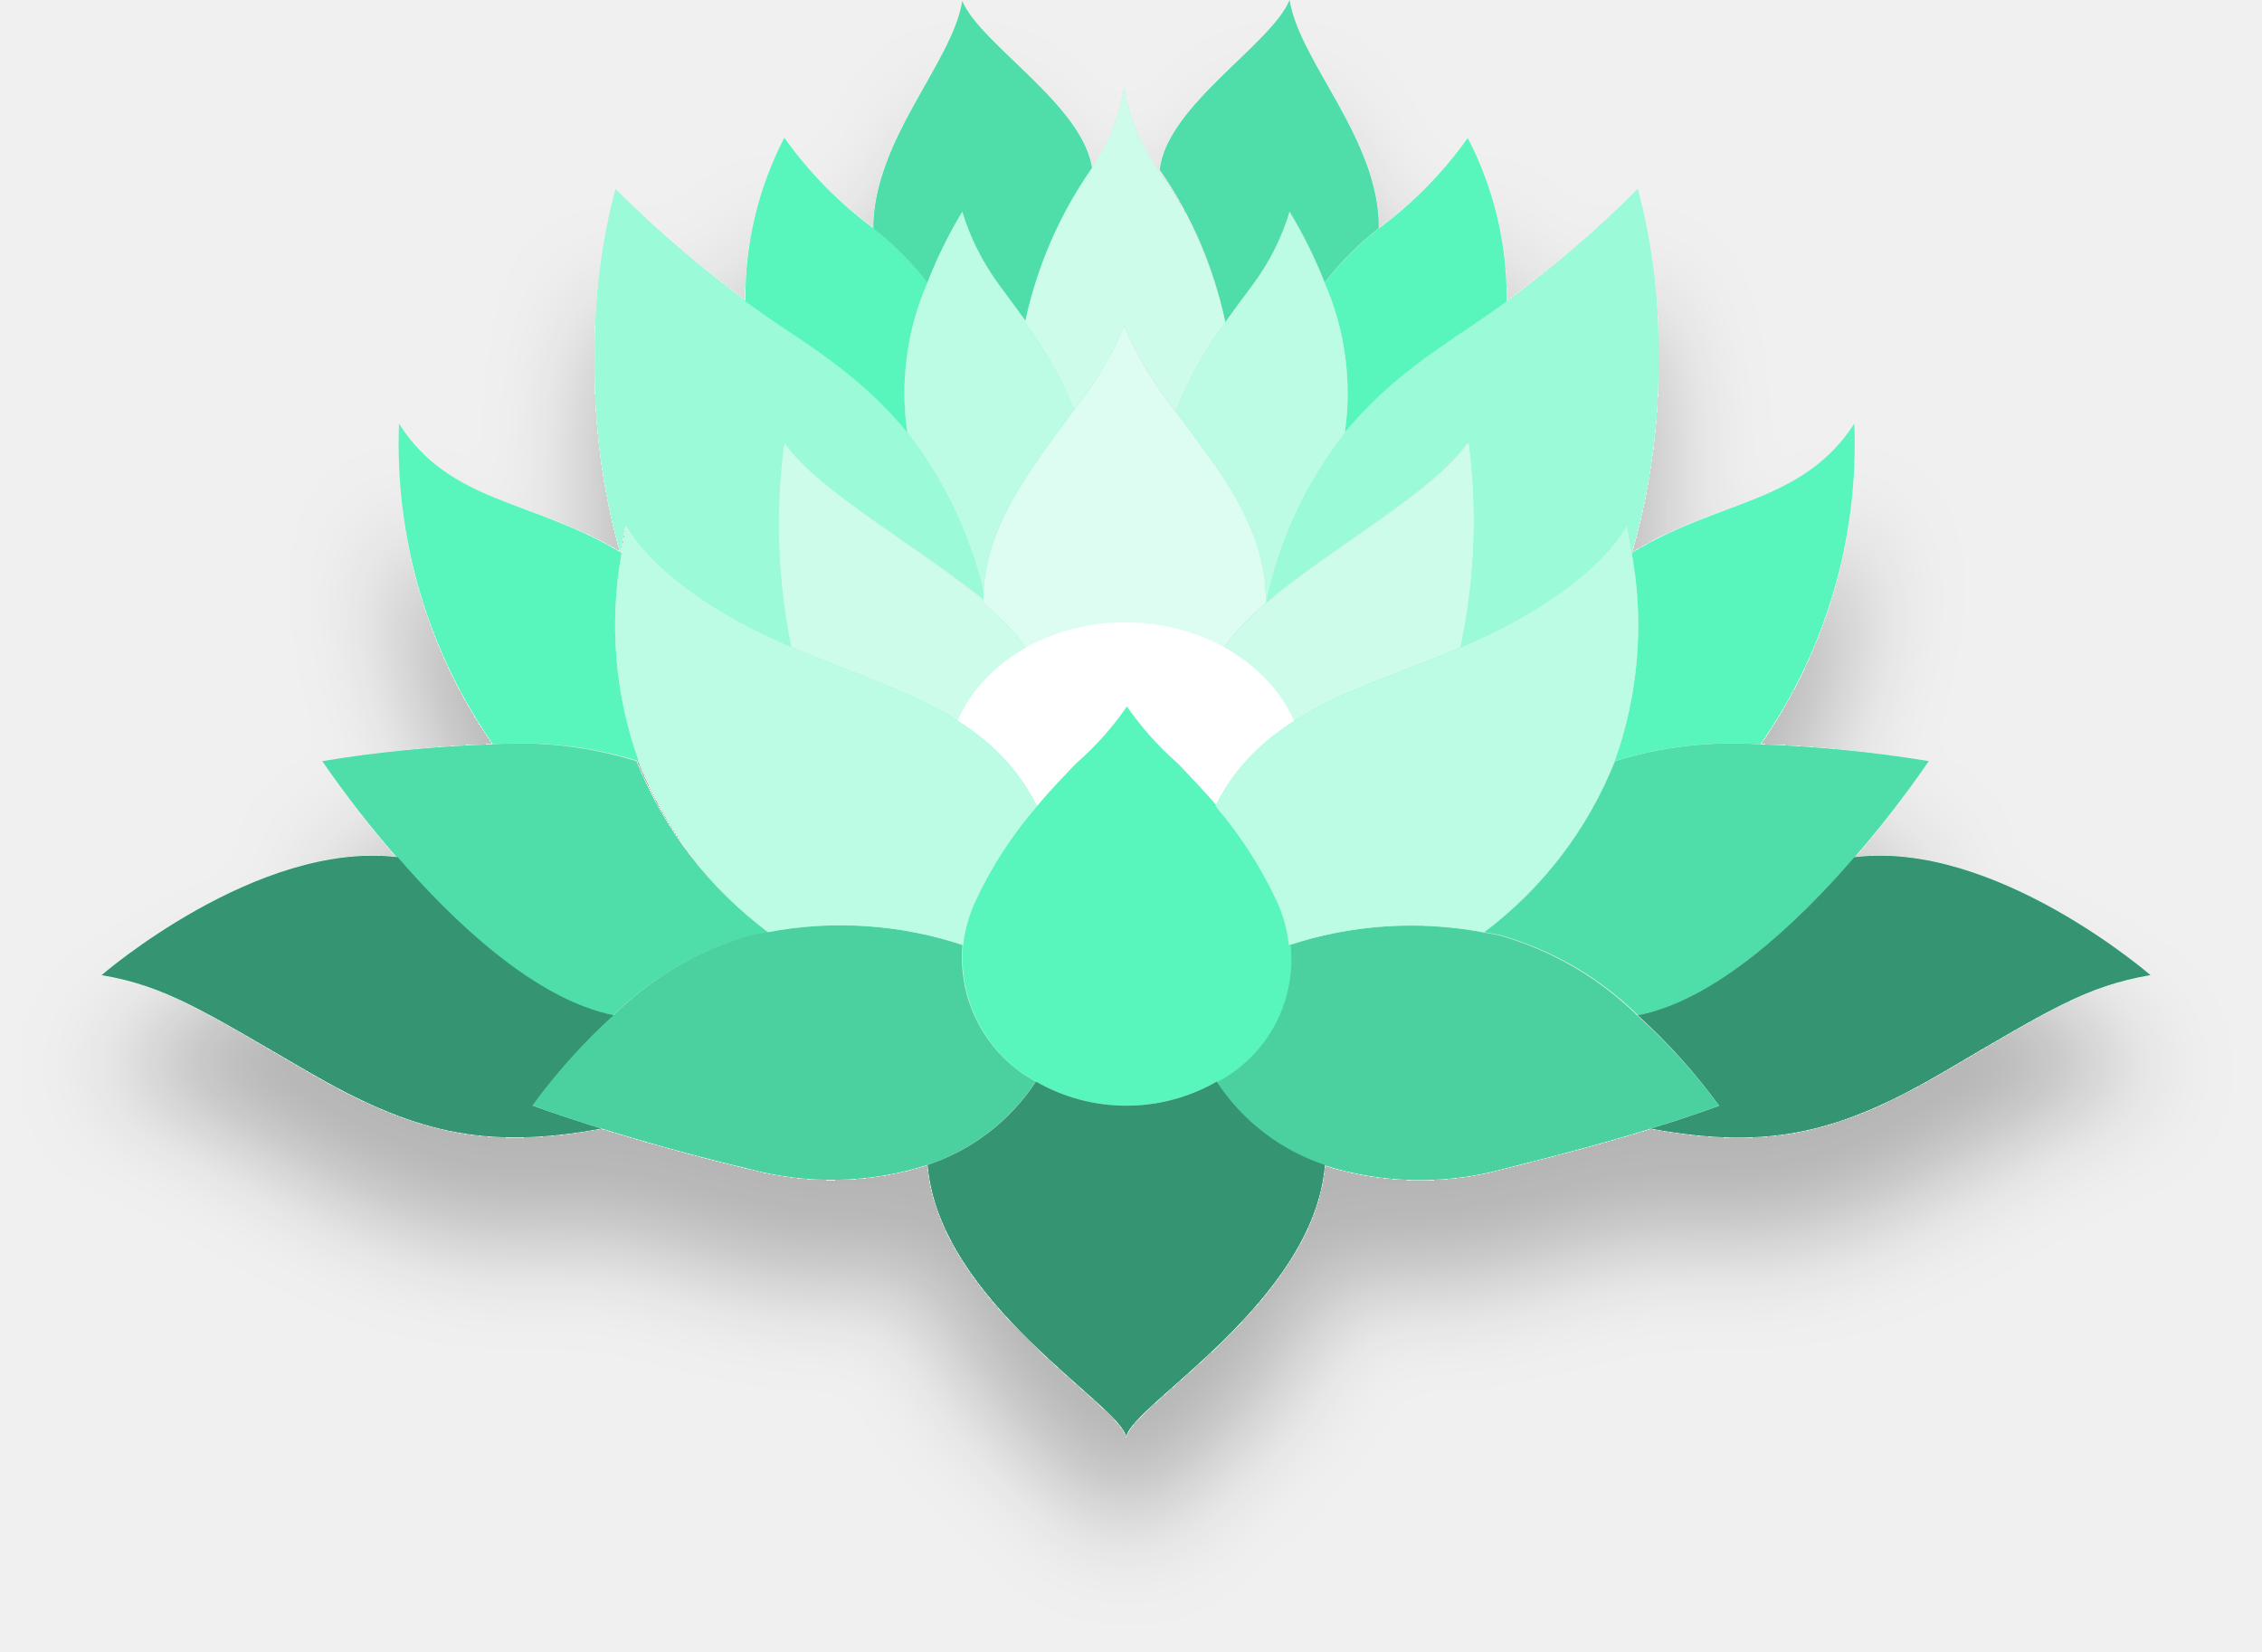
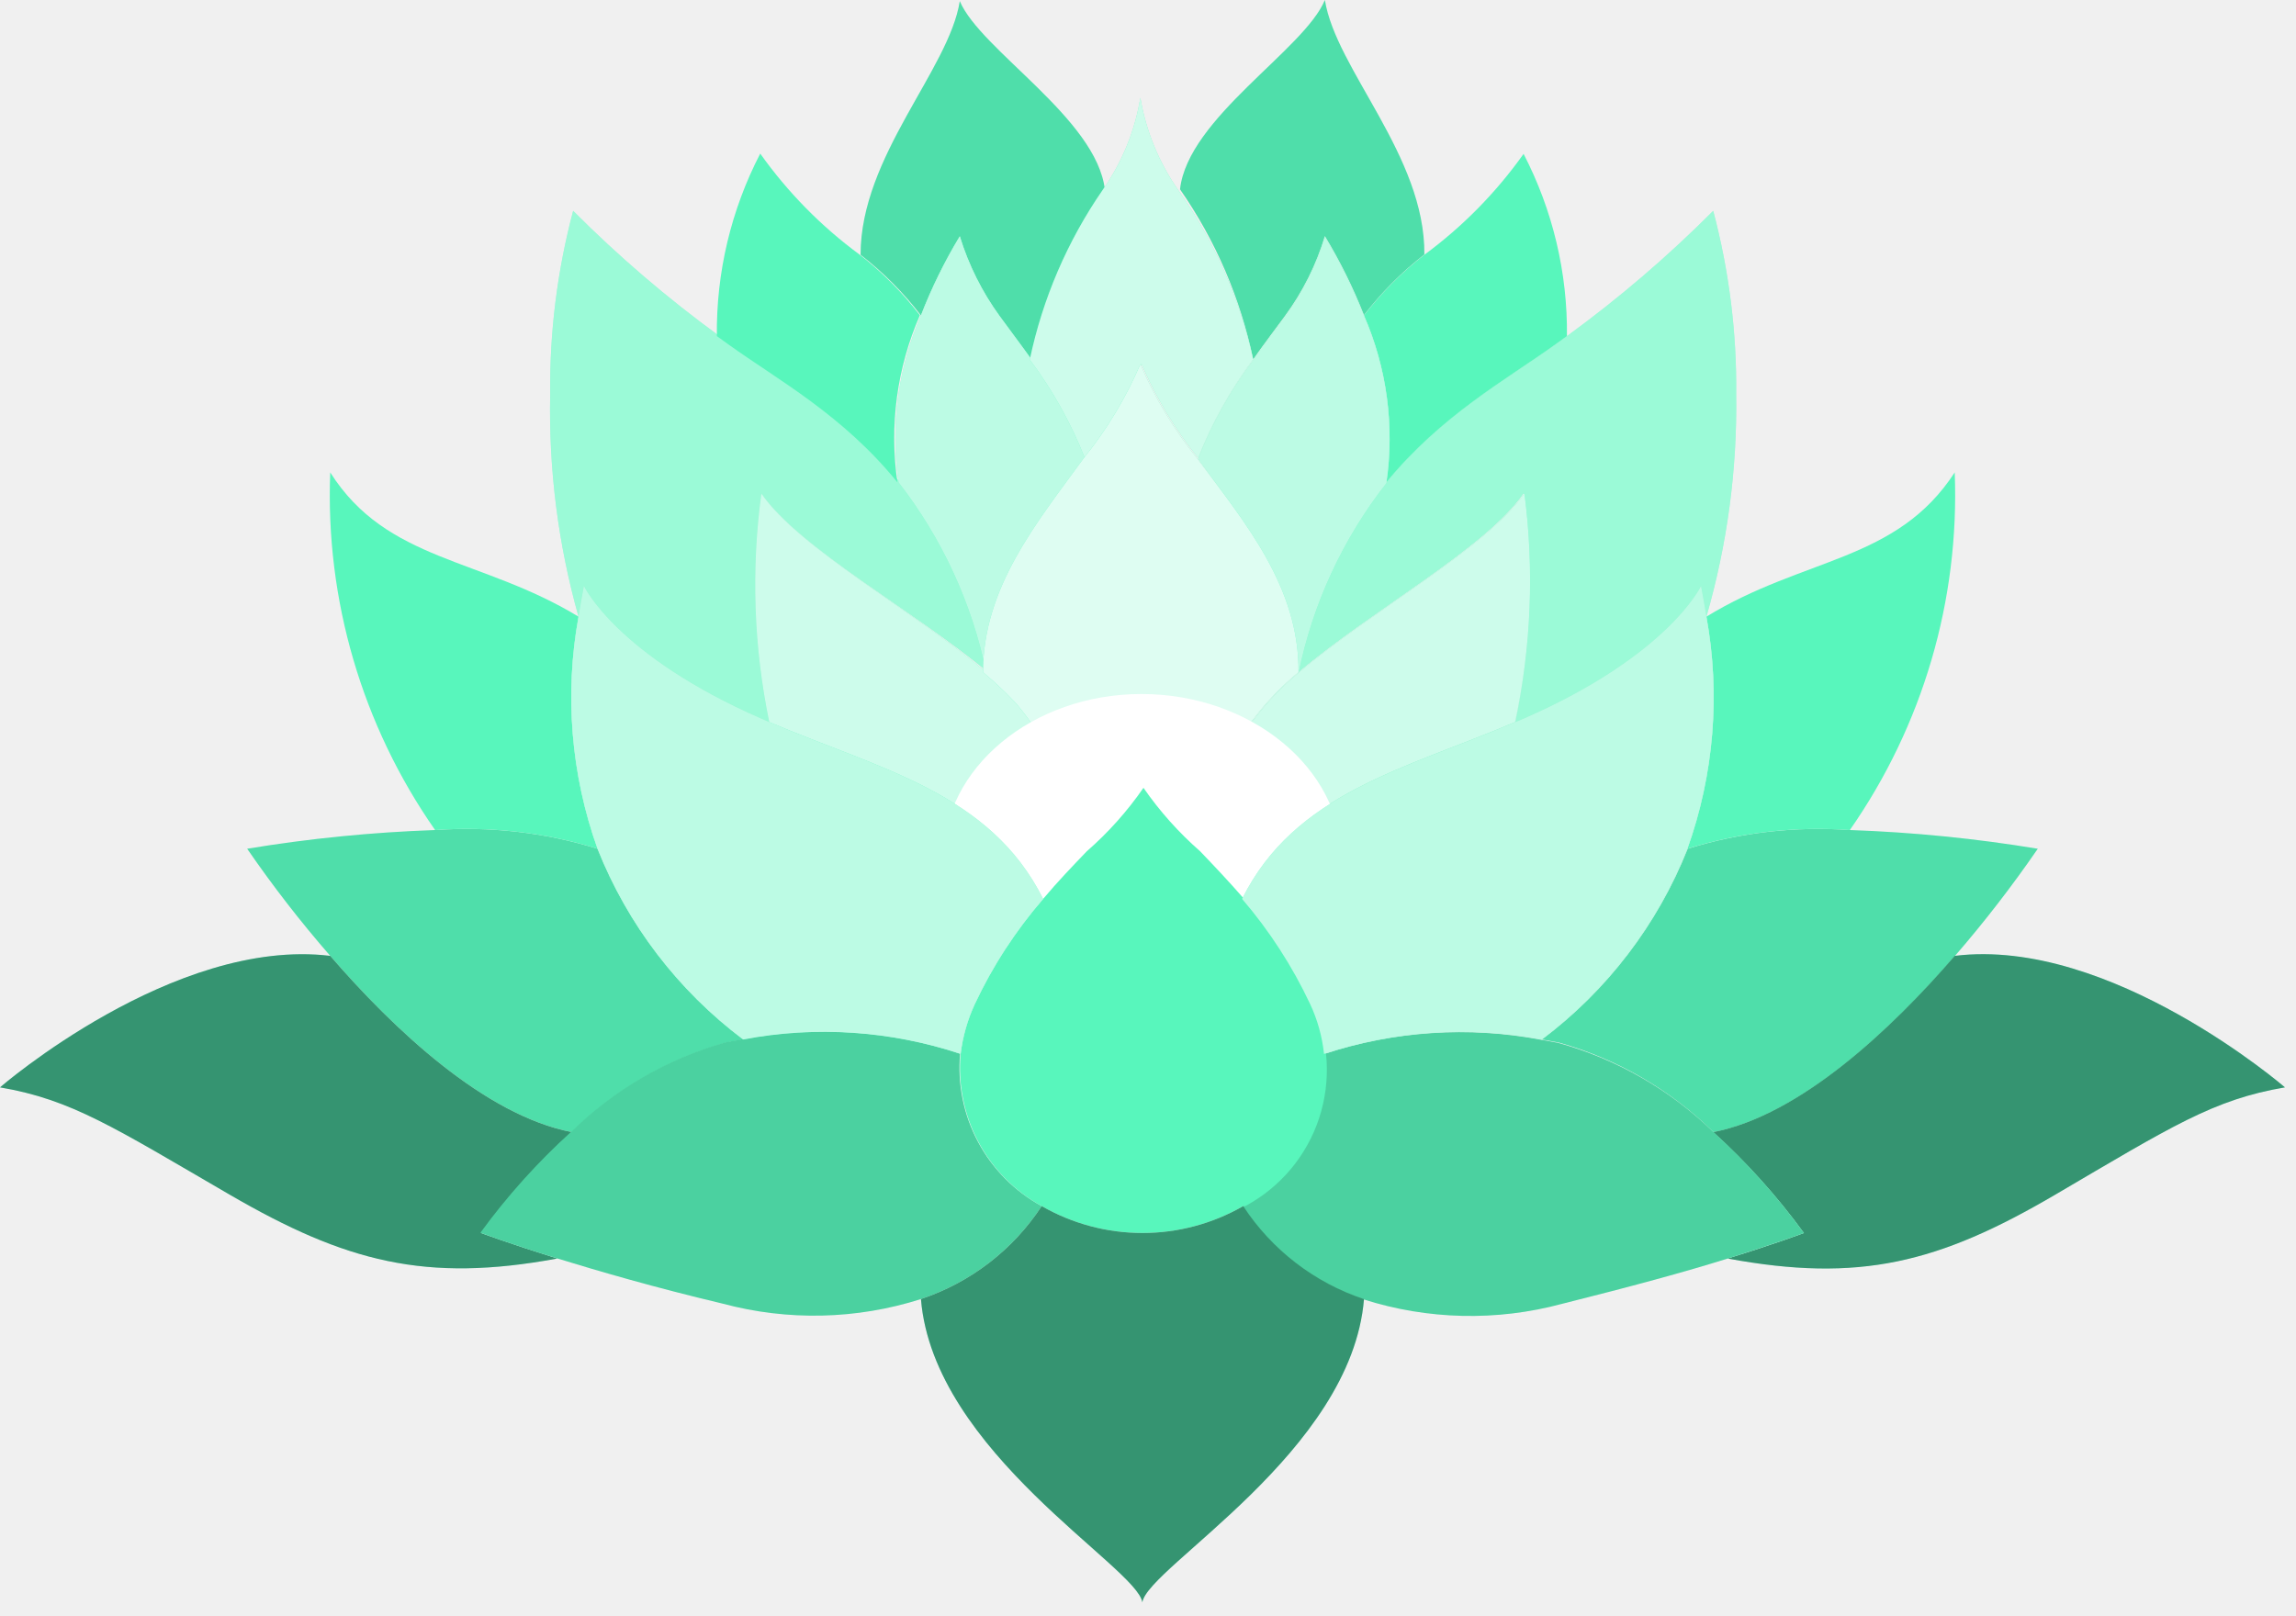
- <svg xmlns="http://www.w3.org/2000/svg" width="89" height="65" viewBox="0 0 89 65" fill="none">
-   <g filter="url(#filter0_d_202_1277)">
-     <path d="M30.22 36.68L29.62 36.79C27.551 37.358 25.661 38.446 24.13 39.95C21.05 39.35 17.84 36.31 15.61 33.73C14.562 32.526 13.584 31.264 12.68 29.95C14.873 29.587 17.088 29.367 19.31 29.29C21.244 29.151 23.188 29.375 25.04 29.95C26.112 32.628 27.905 34.958 30.22 36.68V36.68Z" fill="#58F6BC" />
-     <path opacity="0.1" d="M30.22 36.68L29.62 36.79C27.551 37.358 25.661 38.446 24.13 39.95C21.05 39.35 17.84 36.31 15.61 33.73C14.562 32.526 13.584 31.264 12.68 29.95C14.873 29.587 17.088 29.367 19.31 29.29C21.244 29.151 23.188 29.375 25.04 29.95C26.112 32.628 27.905 34.958 30.22 36.68V36.68Z" fill="black" />
-     <path d="M75.89 29.95C74.987 31.263 74.013 32.525 72.97 33.73V33.73C70.74 36.31 67.53 39.35 64.45 39.95C62.928 38.454 61.054 37.367 59 36.79L58.4 36.68C60.7 34.952 62.478 32.623 63.54 29.95C65.392 29.375 67.335 29.151 69.27 29.29C71.489 29.367 73.7 29.588 75.89 29.95V29.95Z" fill="#58F6BC" />
-     <path opacity="0.1" d="M75.89 29.95C74.987 31.263 74.013 32.525 72.97 33.73V33.73C70.74 36.31 67.53 39.35 64.45 39.95C62.928 38.454 61.054 37.367 59 36.79L58.4 36.68C60.7 34.952 62.478 32.623 63.54 29.95C65.392 29.375 67.335 29.151 69.27 29.29C71.489 29.367 73.7 29.588 75.89 29.95V29.95Z" fill="black" />
-     <path d="M25.13 29.95C23.278 29.375 21.334 29.151 19.4 29.29C16.824 25.599 15.524 21.168 15.7 16.67C17.7 19.83 21.02 19.67 24.46 21.76C23.96 24.501 24.192 27.326 25.13 29.95V29.95Z" fill="#58F6BC" />
-     <path d="M30.86 17.41C30.495 20.097 30.59 22.826 31.14 25.48L30.86 25.36C25.75 23.13 24.6 20.68 24.6 20.68C24.53 21.04 24.47 21.4 24.41 21.76C23.692 19.211 23.355 16.569 23.41 13.92C23.386 11.734 23.659 9.554 24.22 7.44C25.821 9.047 27.547 10.525 29.38 11.86L29.81 12.17C31.54 13.41 33.81 14.65 35.75 17.02C37.278 18.985 38.335 21.274 38.84 23.71C36.22 21.53 32.21 19.36 30.86 17.41Z" fill="#58F6BC" />
-     <path opacity="0.4" d="M30.86 17.41C30.495 20.097 30.59 22.826 31.14 25.48L30.86 25.36C25.75 23.13 24.6 20.68 24.6 20.68C24.53 21.04 24.47 21.4 24.41 21.76C23.692 19.211 23.355 16.569 23.41 13.92C23.386 11.734 23.659 9.554 24.22 7.44C25.821 9.047 27.547 10.525 29.38 11.86L29.81 12.17C31.54 13.41 33.81 14.65 35.75 17.02C37.278 18.985 38.335 21.274 38.84 23.71C36.22 21.53 32.21 19.36 30.86 17.41Z" fill="white" />
-     <path d="M36.49 11.13C35.683 12.981 35.409 15.021 35.7 17.02C33.78 14.65 31.49 13.41 29.76 12.17L29.33 11.86C29.304 9.62 29.83 7.409 30.86 5.42C31.83 6.785 33.011 7.987 34.36 8.98C35.159 9.599 35.875 10.318 36.49 11.12V11.13Z" fill="#58F6BC" />
-     <path d="M42.98 6.7C41.729 8.508 40.852 10.548 40.4 12.7C39.97 12.1 39.56 11.56 39.27 11.16C38.648 10.304 38.171 9.351 37.86 8.34C37.323 9.228 36.865 10.162 36.49 11.13C35.875 10.328 35.159 9.609 34.36 8.99C34.36 5.51 37.48 2.46 37.86 0.04C38.59 1.77 42.69 4.18 42.98 6.7Z" fill="#58F6BC" />
-     <path opacity="0.1" d="M42.98 6.7C41.729 8.508 40.852 10.548 40.4 12.7C39.97 12.1 39.56 11.56 39.27 11.16C38.648 10.304 38.171 9.351 37.86 8.34C37.323 9.228 36.865 10.162 36.49 11.13C35.875 10.328 35.159 9.609 34.36 8.99C34.36 5.51 37.48 2.46 37.86 0.04C38.59 1.77 42.69 4.18 42.98 6.7Z" fill="black" />
-     <path d="M64.2 21.76C64.14 21.4 64.08 21.04 64.01 20.68C64.01 20.68 62.86 23.13 57.75 25.36L57.46 25.48C58.017 22.827 58.115 20.097 57.75 17.41C56.4 19.36 52.37 21.54 49.81 23.72C50.31 21.277 51.371 18.983 52.91 17.02C54.83 14.65 57.12 13.41 58.85 12.17L59.28 11.86C61.114 10.525 62.839 9.047 64.44 7.44C65.001 9.554 65.274 11.734 65.25 13.92C65.289 16.571 64.935 19.213 64.2 21.76V21.76Z" fill="#58F6BC" />
-     <path opacity="0.4" d="M64.2 21.76C64.14 21.4 64.08 21.04 64.01 20.68C64.01 20.68 62.86 23.13 57.75 25.36L57.46 25.48C58.017 22.827 58.115 20.097 57.75 17.41C56.4 19.36 52.37 21.54 49.81 23.72C50.31 21.277 51.371 18.983 52.91 17.02C54.83 14.65 57.12 13.41 58.85 12.17L59.28 11.86C61.114 10.525 62.839 9.047 64.44 7.44C65.001 9.554 65.274 11.734 65.25 13.92C65.289 16.571 64.935 19.213 64.2 21.76V21.76Z" fill="white" />
-     <path d="M72.96 16.67C73.136 21.168 71.836 25.599 69.26 29.29C67.326 29.151 65.382 29.375 63.53 29.95C64.469 27.326 64.7 24.501 64.2 21.76C67.64 19.65 70.91 19.83 72.96 16.67Z" fill="#58F6BC" />
-     <path d="M59.28 11.86L58.85 12.17C57.12 13.41 54.85 14.65 52.91 17.02C53.201 15.021 52.928 12.981 52.12 11.13V11.13C52.735 10.328 53.451 9.609 54.25 8.99C55.599 7.997 56.78 6.795 57.75 5.43C58.779 7.415 59.304 9.623 59.28 11.86Z" fill="#58F6BC" />
-     <path d="M54.25 8.98C53.451 9.599 52.735 10.318 52.12 11.12C51.74 10.153 51.278 9.219 50.74 8.33C50.434 9.343 49.957 10.297 49.33 11.15C49.04 11.55 48.63 12.08 48.21 12.68C47.763 10.527 46.885 8.486 45.63 6.68C45.91 4.16 50.02 1.75 50.74 0C51.13 2.45 54.28 5.5 54.25 8.98Z" fill="#58F6BC" />
-     <path opacity="0.1" d="M54.25 8.98C53.451 9.599 52.735 10.318 52.12 11.12C51.74 10.153 51.278 9.219 50.74 8.33C50.434 9.343 49.957 10.297 49.33 11.15C49.04 11.55 48.63 12.08 48.21 12.68C47.763 10.527 46.885 8.486 45.63 6.68C45.91 4.16 50.02 1.75 50.74 0C51.13 2.45 54.28 5.5 54.25 8.98Z" fill="black" />
-     <path d="M52.91 17.05C51.371 19.013 50.31 21.307 49.81 23.75C49.81 20.75 47.92 18.46 46.27 16.19C46.759 14.949 47.411 13.779 48.21 12.71C48.63 12.11 49.04 11.58 49.33 11.18C49.957 10.328 50.434 9.374 50.74 8.36C51.278 9.25 51.74 10.183 52.12 11.15C52.929 13.005 53.203 15.049 52.91 17.05Z" fill="#58F6BC" />
-     <path opacity="0.6" d="M52.91 17.05C51.371 19.013 50.31 21.307 49.81 23.75C49.81 20.75 47.92 18.46 46.27 16.19C46.759 14.949 47.411 13.779 48.21 12.71C48.63 12.11 49.04 11.58 49.33 11.18C49.957 10.328 50.434 9.374 50.74 8.36C51.278 9.25 51.74 10.183 52.12 11.15C52.929 13.005 53.203 15.049 52.91 17.05Z" fill="white" />
-     <path d="M42.34 16.16C40.69 18.43 38.77 20.72 38.79 23.71C38.285 21.273 37.227 18.985 35.7 17.02C35.409 15.021 35.682 12.981 36.49 11.13V11.13C36.865 10.162 37.323 9.228 37.86 8.34C38.171 9.351 38.647 10.304 39.27 11.16C39.56 11.56 39.97 12.1 40.4 12.7C41.196 13.762 41.849 14.926 42.34 16.16V16.16Z" fill="#58F6BC" />
-     <path opacity="0.6" d="M42.34 16.16C40.69 18.43 38.77 20.72 38.79 23.71C38.285 21.273 37.227 18.985 35.7 17.02C35.409 15.021 35.682 12.981 36.49 11.13V11.13C36.865 10.162 37.323 9.228 37.86 8.34C38.171 9.351 38.647 10.304 39.27 11.16C39.56 11.56 39.97 12.1 40.4 12.7C41.196 13.762 41.849 14.926 42.34 16.16V16.16Z" fill="white" />
-     <path d="M48.21 12.68C47.411 13.749 46.759 14.919 46.27 16.16C45.456 15.149 44.783 14.033 44.27 12.84C43.758 14.033 43.085 15.15 42.27 16.16C41.78 14.923 41.127 13.756 40.33 12.69C40.782 10.539 41.659 8.499 42.91 6.69C43.589 5.723 44.04 4.616 44.23 3.45C44.427 4.619 44.882 5.729 45.56 6.7C46.838 8.494 47.739 10.529 48.21 12.68V12.68Z" fill="#58F6BC" />
-     <path opacity="0.7" d="M48.21 12.68C47.411 13.749 46.759 14.919 46.27 16.16C45.456 15.149 44.783 14.033 44.27 12.84C43.758 14.033 43.085 15.15 42.27 16.16C41.78 14.923 41.127 13.756 40.33 12.69C40.782 10.539 41.659 8.499 42.91 6.69C43.589 5.723 44.04 4.616 44.23 3.45C44.427 4.619 44.882 5.729 45.56 6.7C46.838 8.494 47.739 10.529 48.21 12.68V12.68Z" fill="white" />
-     <path d="M20.97 43.51C20.97 43.51 21.97 43.88 23.66 44.41C19.01 45.27 16.19 44.53 12.11 42.16C8.03 39.79 6.53 38.8 4 38.37C4 38.37 10.13 33.06 15.65 33.73C17.88 36.31 21.09 39.35 24.17 39.95C22.985 41.025 21.912 42.218 20.97 43.51Z" fill="#58F6BC" />
-     <path opacity="0.4" d="M20.97 43.51C20.97 43.51 21.97 43.88 23.66 44.41C19.01 45.27 16.19 44.53 12.11 42.16C8.03 39.79 6.53 38.8 4 38.37C4 38.37 10.13 33.06 15.65 33.73C17.88 36.31 21.09 39.35 24.17 39.95C22.985 41.025 21.912 42.218 20.97 43.51Z" fill="black" />
-     <path d="M84.61 38.37C82.08 38.8 80.61 39.75 76.5 42.16C72.39 44.57 69.6 45.27 64.95 44.41C66.67 43.88 67.64 43.51 67.64 43.51C66.698 42.217 65.625 41.024 64.44 39.95C67.52 39.35 70.73 36.31 72.96 33.73C78.49 33.05 84.61 38.37 84.61 38.37Z" fill="#58F6BC" />
-     <path opacity="0.4" d="M84.61 38.37C82.08 38.8 80.61 39.75 76.5 42.16C72.39 44.57 69.6 45.27 64.95 44.41C66.67 43.88 67.64 43.51 67.64 43.51C66.698 42.217 65.625 41.024 64.44 39.95C67.52 39.35 70.73 36.31 72.96 33.73C78.49 33.05 84.61 38.37 84.61 38.37Z" fill="black" />
-     <path d="M42.34 30.05C41.86 30.55 41.34 31.1 40.8 31.73C38.93 27.99 35.07 27.16 31.14 25.49C30.59 22.835 30.495 20.106 30.86 17.42C32.21 19.37 36.22 21.54 38.79 23.72C39.03 23.92 39.26 24.13 39.48 24.34C39.7 24.55 39.9 24.76 40.08 24.97C40.26 25.18 40.29 25.23 40.38 25.36C40.47 25.49 40.62 25.69 40.72 25.85C41.013 26.289 41.277 26.747 41.51 27.22C41.65 27.5 41.76 27.76 41.86 28.01C41.96 28.26 42.03 28.48 42.09 28.69C42.235 29.13 42.319 29.587 42.34 30.05Z" fill="#58F6BC" />
-     <path opacity="0.7" d="M42.34 30.05C41.86 30.55 41.34 31.1 40.8 31.73C38.93 27.99 35.07 27.16 31.14 25.49C30.59 22.835 30.495 20.106 30.86 17.42C32.21 19.37 36.22 21.54 38.79 23.72C39.03 23.92 39.26 24.13 39.48 24.34C39.7 24.55 39.9 24.76 40.08 24.97C40.26 25.18 40.29 25.23 40.38 25.36C40.47 25.49 40.62 25.69 40.72 25.85C41.013 26.289 41.277 26.747 41.51 27.22C41.65 27.5 41.76 27.76 41.86 28.01C41.96 28.26 42.03 28.48 42.09 28.69C42.235 29.13 42.319 29.587 42.34 30.05Z" fill="white" />
-     <path d="M49.81 23.72C49.222 24.204 48.692 24.755 48.23 25.36C47.117 26.689 46.421 28.317 46.23 30.04C45.474 29.378 44.802 28.626 44.23 27.8C43.659 28.627 42.987 29.379 42.23 30.04C42.208 29.58 42.124 29.126 41.98 28.69C41.92 28.48 41.84 28.25 41.75 28.01C41.66 27.77 41.54 27.5 41.4 27.22C41.167 26.746 40.903 26.288 40.61 25.85C40.51 25.69 40.39 25.53 40.27 25.36C40.15 25.19 40.07 25.1 39.97 24.97C39.87 24.84 39.59 24.55 39.37 24.34C39.15 24.13 38.92 23.92 38.68 23.72C38.68 20.72 40.58 18.44 42.23 16.17C43.045 15.159 43.718 14.042 44.23 12.85C44.743 14.042 45.416 15.159 46.23 16.17C47.92 18.43 49.84 20.72 49.81 23.72Z" fill="#58F6BC" />
-     <path opacity="0.8" d="M49.81 23.72C49.222 24.204 48.692 24.755 48.23 25.36C47.117 26.689 46.421 28.317 46.23 30.04C45.474 29.378 44.802 28.626 44.23 27.8C43.659 28.627 42.987 29.379 42.23 30.04C42.208 29.58 42.124 29.126 41.98 28.69C41.92 28.48 41.84 28.25 41.75 28.01C41.66 27.77 41.54 27.5 41.4 27.22C41.167 26.746 40.903 26.288 40.61 25.85C40.51 25.69 40.39 25.53 40.27 25.36C40.15 25.19 40.07 25.1 39.97 24.97C39.87 24.84 39.59 24.55 39.37 24.34C39.15 24.13 38.92 23.92 38.68 23.72C38.68 20.72 40.58 18.44 42.23 16.17C43.045 15.159 43.718 14.042 44.23 12.85C44.743 14.042 45.416 15.159 46.23 16.17C47.92 18.43 49.84 20.72 49.81 23.72Z" fill="white" />
-     <path d="M57.46 25.48C53.54 27.15 49.68 27.98 47.82 31.72C47.28 31.09 46.75 30.54 46.27 30.04C46.461 28.317 47.157 26.689 48.27 25.36C48.733 24.755 49.263 24.205 49.85 23.72C52.41 21.54 56.44 19.36 57.79 17.41C58.142 20.099 58.03 22.829 57.46 25.48V25.48Z" fill="#58F6BC" />
-     <path opacity="0.7" d="M57.46 25.48C53.54 27.15 49.68 27.98 47.82 31.72C47.28 31.09 46.75 30.54 46.27 30.04C46.461 28.317 47.157 26.689 48.27 25.36C48.733 24.755 49.263 24.205 49.85 23.72C52.41 21.54 56.44 19.36 57.79 17.41C58.142 20.099 58.03 22.829 57.46 25.48V25.48Z" fill="white" />
-     <path d="M51.33 30.33C51.33 33.56 48.51 34.08 44.63 34.08C40.75 34.08 37.27 33.56 37.27 30.33C37.27 27.1 40.42 24.49 44.27 24.49C48.12 24.49 51.33 27.1 51.33 30.33Z" fill="white" />
-     <path d="M40.75 42.56C39.74 44.102 38.239 45.258 36.49 45.84V45.84C34.22 46.563 31.79 46.618 29.49 46C27.09 45.43 25.1 44.85 23.64 44.4C21.92 43.87 20.95 43.5 20.95 43.5C21.892 42.207 22.965 41.014 24.15 39.94C25.67 38.442 27.545 37.355 29.6 36.78L30.2 36.67C32.758 36.184 35.398 36.36 37.87 37.18C37.773 38.26 37.994 39.344 38.506 40.3C39.018 41.256 39.798 42.041 40.75 42.56Z" fill="#58F6BC" />
-     <path opacity="0.15" d="M40.75 42.56C39.74 44.102 38.239 45.258 36.49 45.84V45.84C34.22 46.563 31.79 46.618 29.49 46C27.09 45.43 25.1 44.85 23.64 44.4C21.92 43.87 20.95 43.5 20.95 43.5C21.892 42.207 22.965 41.014 24.15 39.94C25.67 38.442 27.545 37.355 29.6 36.78L30.2 36.67C32.758 36.184 35.398 36.36 37.87 37.18C37.773 38.26 37.994 39.344 38.506 40.3C39.018 41.256 39.798 42.041 40.75 42.56Z" fill="black" />
-     <path d="M67.64 43.51C67.64 43.51 66.64 43.88 64.95 44.41C63.49 44.87 61.5 45.41 59.1 46.01C56.8 46.629 54.37 46.573 52.1 45.85C50.351 45.268 48.85 44.112 47.84 42.57C48.784 42.048 49.556 41.262 50.062 40.309C50.568 39.355 50.786 38.275 50.69 37.2C53.165 36.381 55.808 36.206 58.37 36.691L58.97 36.8C61.024 37.378 62.899 38.465 64.42 39.961C65.612 41.031 66.691 42.22 67.64 43.51V43.51Z" fill="#58F6BC" />
-     <path opacity="0.15" d="M67.64 43.51C67.64 43.51 66.64 43.88 64.95 44.41C63.49 44.87 61.5 45.41 59.1 46.01C56.8 46.629 54.37 46.573 52.1 45.85C50.351 45.268 48.85 44.112 47.84 42.57C48.784 42.048 49.556 41.262 50.062 40.309C50.568 39.355 50.786 38.275 50.69 37.2C53.165 36.381 55.808 36.206 58.37 36.691L58.97 36.8C61.024 37.378 62.899 38.465 64.42 39.961C65.612 41.031 66.691 42.22 67.64 43.51V43.51Z" fill="black" />
-     <path d="M47.86 42.56C46.778 43.182 45.553 43.509 44.305 43.509C43.057 43.509 41.831 43.182 40.75 42.56C39.803 42.039 39.028 41.254 38.52 40.301C38.012 39.347 37.793 38.266 37.89 37.19C37.963 36.581 38.132 35.986 38.39 35.43C39.019 34.089 39.83 32.84 40.8 31.72C41.33 31.09 41.86 30.54 42.34 30.04C43.097 29.379 43.769 28.627 44.34 27.8C44.912 28.626 45.584 29.378 46.34 30.04C46.82 30.54 47.34 31.09 47.89 31.72C48.853 32.843 49.66 34.091 50.29 35.43C50.886 36.694 50.973 38.139 50.534 39.466C50.095 40.793 49.163 41.901 47.93 42.56H47.86Z" fill="#58F6BC" />
-     <path d="M40.8 31.72C39.83 32.84 39.02 34.088 38.39 35.43C38.132 35.986 37.963 36.58 37.89 37.19C35.418 36.37 32.778 36.194 30.22 36.68C27.938 34.945 26.178 32.617 25.13 29.95C24.192 27.326 23.96 24.501 24.46 21.76C24.52 21.4 24.58 21.04 24.65 20.68C24.65 20.68 25.8 23.13 30.91 25.36L31.19 25.48C35.07 27.15 38.93 27.98 40.8 31.72Z" fill="#58F6BC" />
-     <path opacity="0.6" d="M40.8 31.72C39.83 32.84 39.02 34.088 38.39 35.43C38.132 35.986 37.963 36.58 37.89 37.19C35.418 36.37 32.778 36.194 30.22 36.68C27.938 34.945 26.178 32.617 25.13 29.95C24.192 27.326 23.96 24.501 24.46 21.76C24.52 21.4 24.58 21.04 24.65 20.68C24.65 20.68 25.8 23.13 30.91 25.36L31.19 25.48C35.07 27.15 38.93 27.98 40.8 31.72Z" fill="white" />
-     <path d="M63.53 29.95C62.469 32.623 60.69 34.952 58.39 36.68C55.828 36.195 53.185 36.371 50.71 37.19C50.645 36.58 50.48 35.985 50.22 35.43C49.59 34.091 48.783 32.843 47.82 31.72C49.68 27.98 53.54 27.15 57.46 25.48L57.75 25.36C62.86 23.13 64.01 20.68 64.01 20.68C64.08 21.04 64.14 21.4 64.2 21.76C64.7 24.501 64.469 27.326 63.53 29.95V29.95Z" fill="#58F6BC" />
-     <path opacity="0.6" d="M63.53 29.95C62.469 32.623 60.69 34.952 58.39 36.68C55.828 36.195 53.185 36.371 50.71 37.19C50.645 36.58 50.48 35.985 50.22 35.43C49.59 34.091 48.783 32.843 47.82 31.72C49.68 27.98 53.54 27.15 57.46 25.48L57.75 25.36C62.86 23.13 64.01 20.68 64.01 20.68C64.08 21.04 64.14 21.4 64.2 21.76C64.7 24.501 64.469 27.326 63.53 29.95V29.95Z" fill="white" />
-     <path d="M52.13 45.84C51.69 51.24 44.5 55.3 44.31 56.54C44.13 55.3 36.94 51.24 36.5 45.84C38.249 45.258 39.75 44.102 40.76 42.56C41.842 43.182 43.067 43.509 44.315 43.509C45.563 43.509 46.788 43.182 47.87 42.56C48.88 44.102 50.381 45.258 52.13 45.84Z" fill="#58F6BC" />
-     <path opacity="0.4" d="M52.13 45.84C51.69 51.24 44.5 55.3 44.31 56.54C44.13 55.3 36.94 51.24 36.5 45.84C38.249 45.258 39.75 44.102 40.76 42.56C41.842 43.182 43.067 43.509 44.315 43.509C45.563 43.509 46.788 43.182 47.87 42.56C48.88 44.102 50.381 45.258 52.13 45.84Z" fill="black" />
-   </g>
-   <defs>
-     <filter id="filter0_d_202_1277" x="0" y="0" width="88.61" height="64.539" filterUnits="userSpaceOnUse" color-interpolation-filters="sRGB">
-       <feFlood flood-opacity="0" result="BackgroundImageFix" />
-       <feColorMatrix in="SourceAlpha" type="matrix" values="0 0 0 0 0 0 0 0 0 0 0 0 0 0 0 0 0 0 127 0" result="hardAlpha" />
-       <feOffset dy="4" />
-       <feGaussianBlur stdDeviation="2" />
-       <feComposite in2="hardAlpha" operator="out" />
-       <feColorMatrix type="matrix" values="0 0 0 0 0 0 0 0 0 0 0 0 0 0 0 0 0 0 0.25 0" />
-       <feBlend mode="normal" in2="BackgroundImageFix" result="effect1_dropShadow_202_1277" />
-       <feBlend mode="normal" in="SourceGraphic" in2="effect1_dropShadow_202_1277" result="shape" />
-     </filter>
-   </defs>
+ <svg xmlns="http://www.w3.org/2000/svg" width="81" height="57" viewBox="0 0 81 57" fill="none">
+   <path d="M26.22 36.68L25.62 36.79C23.565 37.365 21.69 38.452 20.17 39.95C17.09 39.35 13.88 36.31 11.65 33.73C10.602 32.526 9.624 31.264 8.72 29.95C10.914 29.587 13.128 29.367 15.35 29.29C17.285 29.151 19.228 29.375 21.08 29.95C22.142 32.623 23.92 34.952 26.22 36.68V36.68Z" fill="#58F6BC" />
+   <path opacity="0.1" d="M26.22 36.68L25.62 36.79C23.565 37.365 21.69 38.452 20.17 39.95C17.09 39.35 13.88 36.31 11.65 33.73C10.602 32.526 9.624 31.264 8.72 29.95C10.914 29.587 13.128 29.367 15.35 29.29C17.285 29.151 19.228 29.375 21.08 29.95C22.142 32.623 23.92 34.952 26.22 36.68V36.68Z" fill="black" />
+   <path d="M71.89 29.95C70.987 31.263 70.013 32.525 68.97 33.73V33.73C66.74 36.31 63.53 39.35 60.45 39.95C58.928 38.454 57.054 37.367 55 36.79L54.4 36.68C56.7 34.952 58.478 32.623 59.54 29.95C61.392 29.375 63.336 29.151 65.27 29.29C67.489 29.367 69.7 29.588 71.89 29.95V29.95Z" fill="#58F6BC" />
+   <path opacity="0.1" d="M71.89 29.95C70.987 31.263 70.013 32.525 68.97 33.73V33.73C66.74 36.31 63.53 39.35 60.45 39.95C58.928 38.454 57.054 37.367 55 36.79L54.4 36.68C56.7 34.952 58.478 32.623 59.54 29.95C61.392 29.375 63.336 29.151 65.27 29.29C67.489 29.367 69.7 29.588 71.89 29.95V29.95Z" fill="black" />
+   <path d="M21.08 29.95C19.228 29.375 17.284 29.151 15.35 29.29C12.774 25.599 11.474 21.168 11.65 16.67C13.65 19.83 16.97 19.67 20.41 21.76C19.91 24.501 20.142 27.326 21.08 29.95V29.95Z" fill="#58F6BC" />
+   <path d="M26.86 17.41C26.495 20.097 26.59 22.826 27.14 25.48L26.86 25.36C21.75 23.13 20.6 20.68 20.6 20.68C20.53 21.04 20.47 21.4 20.41 21.76C19.692 19.211 19.355 16.569 19.41 13.92C19.386 11.734 19.659 9.554 20.22 7.44C21.821 9.047 23.547 10.525 25.38 11.86L25.81 12.17C27.54 13.41 29.81 14.65 31.75 17.02C33.278 18.985 34.335 21.274 34.84 23.71C32.22 21.53 28.21 19.36 26.86 17.41Z" fill="#58F6BC" />
+   <path opacity="0.4" d="M26.86 17.41C26.495 20.097 26.59 22.826 27.14 25.48L26.86 25.36C21.75 23.13 20.6 20.68 20.6 20.68C20.53 21.04 20.47 21.4 20.41 21.76C19.692 19.211 19.355 16.569 19.41 13.92C19.386 11.734 19.659 9.554 20.22 7.44C21.821 9.047 23.547 10.525 25.38 11.86L25.81 12.17C27.54 13.41 29.81 14.65 31.75 17.02C33.278 18.985 34.335 21.274 34.84 23.71C32.22 21.53 28.21 19.36 26.86 17.41Z" fill="white" />
+   <path d="M32.45 11.13C31.643 12.981 31.369 15.021 31.66 17.02C29.74 14.65 27.45 13.41 25.72 12.17L25.29 11.86C25.264 9.62 25.79 7.409 26.82 5.42C27.79 6.785 28.971 7.987 30.32 8.98C31.119 9.599 31.835 10.318 32.45 11.12V11.13Z" fill="#58F6BC" />
+   <path d="M38.98 6.7C37.729 8.508 36.852 10.548 36.4 12.7C35.97 12.1 35.56 11.56 35.27 11.16C34.647 10.304 34.171 9.351 33.86 8.34C33.323 9.228 32.864 10.162 32.49 11.13C31.875 10.328 31.159 9.609 30.36 8.99C30.36 5.51 33.48 2.46 33.86 0.04C34.59 1.77 38.69 4.18 38.98 6.7Z" fill="#58F6BC" />
+   <path opacity="0.1" d="M38.98 6.7C37.729 8.508 36.852 10.548 36.4 12.7C35.97 12.1 35.56 11.56 35.27 11.16C34.647 10.304 34.171 9.351 33.86 8.34C33.323 9.228 32.864 10.162 32.49 11.13C31.875 10.328 31.159 9.609 30.36 8.99C30.36 5.51 33.48 2.46 33.86 0.04C34.59 1.77 38.69 4.18 38.98 6.7Z" fill="black" />
+   <path d="M60.2 21.76C60.14 21.4 60.08 21.04 60.01 20.68C60.01 20.68 58.86 23.13 53.75 25.36L53.46 25.48C54.017 22.827 54.115 20.097 53.75 17.41C52.4 19.36 48.37 21.54 45.81 23.72C46.31 21.277 47.371 18.983 48.91 17.02C50.83 14.65 53.12 13.41 54.85 12.17L55.28 11.86C57.114 10.525 58.839 9.047 60.44 7.44C61.001 9.554 61.274 11.734 61.25 13.92C61.289 16.571 60.935 19.213 60.2 21.76V21.76Z" fill="#58F6BC" />
+   <path opacity="0.4" d="M60.2 21.76C60.14 21.4 60.08 21.04 60.01 20.68C60.01 20.68 58.86 23.13 53.75 25.36L53.46 25.48C54.017 22.827 54.115 20.097 53.75 17.41C52.4 19.36 48.37 21.54 45.81 23.72C46.31 21.277 47.371 18.983 48.91 17.02C50.83 14.65 53.12 13.41 54.85 12.17L55.28 11.86C57.114 10.525 58.839 9.047 60.44 7.44C61.001 9.554 61.274 11.734 61.25 13.92C61.289 16.571 60.935 19.213 60.2 21.76V21.76Z" fill="white" />
+   <path d="M68.96 16.67C69.135 21.168 67.836 25.599 65.26 29.29C63.325 29.151 61.382 29.375 59.53 29.95C60.468 27.326 60.699 24.501 60.2 21.76C63.64 19.65 66.91 19.83 68.96 16.67Z" fill="#58F6BC" />
+   <path d="M55.28 11.86L54.85 12.17C53.12 13.41 50.85 14.65 48.91 17.02C49.201 15.021 48.928 12.981 48.12 11.13V11.13C48.735 10.328 49.451 9.609 50.25 8.99C51.599 7.997 52.78 6.795 53.75 5.43C54.779 7.415 55.304 9.623 55.28 11.86V11.86Z" fill="#58F6BC" />
+   <path d="M50.25 8.98C49.451 9.599 48.735 10.318 48.12 11.12C47.74 10.153 47.278 9.219 46.74 8.33C46.434 9.343 45.957 10.297 45.33 11.15C45.04 11.55 44.63 12.08 44.21 12.68C43.763 10.527 42.885 8.486 41.63 6.68C41.91 4.16 46.02 1.75 46.74 0C47.13 2.45 50.28 5.5 50.25 8.98Z" fill="#58F6BC" />
+   <path opacity="0.1" d="M50.25 8.98C49.451 9.599 48.735 10.318 48.12 11.12C47.74 10.153 47.278 9.219 46.74 8.33C46.434 9.343 45.957 10.297 45.33 11.15C45.04 11.55 44.63 12.08 44.21 12.68C43.763 10.527 42.885 8.486 41.63 6.68C41.91 4.16 46.02 1.75 46.74 0C47.13 2.45 50.28 5.5 50.25 8.98Z" fill="black" />
+   <path d="M48.91 17.05C47.371 19.013 46.31 21.307 45.81 23.75C45.81 20.75 43.92 18.46 42.27 16.19C42.759 14.949 43.411 13.779 44.21 12.71C44.63 12.11 45.04 11.58 45.33 11.18C45.957 10.328 46.434 9.374 46.74 8.36C47.278 9.25 47.74 10.183 48.12 11.15V11.15C48.929 13.005 49.203 15.049 48.91 17.05V17.05Z" fill="#58F6BC" />
+   <path opacity="0.6" d="M48.91 17.05C47.371 19.013 46.31 21.307 45.81 23.75C45.81 20.75 43.92 18.46 42.27 16.19C42.759 14.949 43.411 13.779 44.21 12.71C44.63 12.11 45.04 11.58 45.33 11.18C45.957 10.328 46.434 9.374 46.74 8.36C47.278 9.25 47.74 10.183 48.12 11.15V11.15C48.929 13.005 49.203 15.049 48.91 17.05V17.05Z" fill="white" />
+   <path d="M38.34 16.16C36.69 18.43 34.77 20.72 34.79 23.71C34.285 21.273 33.227 18.985 31.7 17.02C31.409 15.021 31.683 12.981 32.49 11.13V11.13C32.865 10.162 33.323 9.228 33.86 8.34C34.171 9.351 34.647 10.304 35.27 11.16C35.56 11.56 35.97 12.1 36.4 12.7C37.196 13.762 37.849 14.926 38.34 16.16V16.16Z" fill="#58F6BC" />
+   <path opacity="0.6" d="M38.34 16.16C36.69 18.43 34.77 20.72 34.79 23.71C34.285 21.273 33.227 18.985 31.7 17.02C31.409 15.021 31.683 12.981 32.49 11.13V11.13C32.865 10.162 33.323 9.228 33.86 8.34C34.171 9.351 34.647 10.304 35.27 11.16C35.56 11.56 35.97 12.1 36.4 12.7C37.196 13.762 37.849 14.926 38.34 16.16V16.16Z" fill="white" />
+   <path d="M44.21 12.68C43.412 13.749 42.759 14.919 42.27 16.16C41.456 15.149 40.783 14.033 40.27 12.84C39.758 14.033 39.085 15.15 38.27 16.16C37.78 14.923 37.127 13.756 36.33 12.69C36.782 10.539 37.659 8.499 38.91 6.69C39.589 5.723 40.04 4.616 40.23 3.45C40.427 4.619 40.882 5.729 41.56 6.7C42.838 8.494 43.739 10.529 44.21 12.68V12.68Z" fill="#58F6BC" />
+   <path opacity="0.7" d="M44.21 12.68C43.412 13.749 42.759 14.919 42.27 16.16C41.456 15.149 40.783 14.033 40.27 12.84C39.758 14.033 39.085 15.15 38.27 16.16C37.78 14.923 37.127 13.756 36.33 12.69C36.782 10.539 37.659 8.499 38.91 6.69C39.589 5.723 40.04 4.616 40.23 3.45C40.427 4.619 40.882 5.729 41.56 6.7C42.838 8.494 43.739 10.529 44.21 12.68V12.68Z" fill="white" />
+   <path d="M16.97 43.51C16.97 43.51 17.97 43.88 19.66 44.41C15.01 45.27 12.19 44.53 8.11 42.16C4.03 39.79 2.53 38.8 0 38.37C0 38.37 6.13 33.06 11.65 33.73C13.88 36.31 17.09 39.35 20.17 39.95C18.985 41.025 17.912 42.218 16.97 43.51V43.51Z" fill="#58F6BC" />
+   <path opacity="0.4" d="M16.97 43.51C16.97 43.51 17.97 43.88 19.66 44.41C15.01 45.27 12.19 44.53 8.11 42.16C4.03 39.79 2.53 38.8 0 38.37C0 38.37 6.13 33.06 11.65 33.73C13.88 36.31 17.09 39.35 20.17 39.95C18.985 41.025 17.912 42.218 16.97 43.51V43.51Z" fill="black" />
+   <path d="M80.61 38.37C78.08 38.8 76.61 39.75 72.5 42.16C68.39 44.57 65.6 45.27 60.95 44.41C62.67 43.88 63.64 43.51 63.64 43.51C62.698 42.217 61.625 41.024 60.44 39.95C63.52 39.35 66.73 36.31 68.96 33.73C74.45 33.05 80.61 38.37 80.61 38.37Z" fill="#58F6BC" />
+   <path opacity="0.4" d="M80.61 38.37C78.08 38.8 76.61 39.75 72.5 42.16C68.39 44.57 65.6 45.27 60.95 44.41C62.67 43.88 63.64 43.51 63.64 43.51C62.698 42.217 61.625 41.024 60.44 39.95C63.52 39.35 66.73 36.31 68.96 33.73C74.45 33.05 80.61 38.37 80.61 38.37Z" fill="black" />
+   <path d="M38.34 30.05C37.86 30.55 37.34 31.1 36.8 31.73C34.93 27.99 31.07 27.16 27.14 25.49C26.59 22.835 26.495 20.106 26.86 17.42C28.21 19.37 32.22 21.54 34.79 23.72C35.03 23.92 35.26 24.13 35.48 24.34C35.7 24.55 35.9 24.76 36.08 24.97C36.26 25.18 36.29 25.23 36.38 25.36C36.47 25.49 36.62 25.69 36.72 25.85C37.013 26.289 37.277 26.747 37.51 27.22C37.65 27.5 37.76 27.76 37.86 28.01C37.96 28.26 38.03 28.48 38.09 28.69C38.235 29.13 38.319 29.587 38.34 30.05V30.05Z" fill="#58F6BC" />
+   <path opacity="0.7" d="M38.34 30.05C37.86 30.55 37.34 31.1 36.8 31.73C34.93 27.99 31.07 27.16 27.14 25.49C26.59 22.835 26.495 20.106 26.86 17.42C28.21 19.37 32.22 21.54 34.79 23.72C35.03 23.92 35.26 24.13 35.48 24.34C35.7 24.55 35.9 24.76 36.08 24.97C36.26 25.18 36.29 25.23 36.38 25.36C36.47 25.49 36.62 25.69 36.72 25.85C37.013 26.289 37.277 26.747 37.51 27.22C37.65 27.5 37.76 27.76 37.86 28.01C37.96 28.26 38.03 28.48 38.09 28.69C38.235 29.13 38.319 29.587 38.34 30.05V30.05Z" fill="white" />
+   <path d="M45.81 23.72C45.223 24.204 44.693 24.755 44.23 25.36C43.117 26.689 42.421 28.317 42.23 30.04C41.474 29.378 40.802 28.626 40.23 27.8C39.659 28.627 38.987 29.379 38.23 30.04C38.208 29.58 38.124 29.126 37.98 28.69C37.92 28.48 37.84 28.25 37.75 28.01C37.66 27.77 37.54 27.5 37.4 27.22C37.167 26.746 36.903 26.288 36.61 25.85C36.51 25.69 36.39 25.53 36.27 25.36C36.15 25.19 36.07 25.1 35.97 24.97C35.87 24.84 35.59 24.55 35.37 24.34C35.15 24.13 34.92 23.92 34.68 23.72C34.68 20.72 36.58 18.44 38.23 16.17C39.045 15.159 39.718 14.042 40.23 12.85C40.743 14.042 41.416 15.159 42.23 16.17C43.92 18.43 45.84 20.72 45.81 23.72Z" fill="#58F6BC" />
+   <path opacity="0.8" d="M45.81 23.72C45.223 24.204 44.693 24.755 44.23 25.36C43.117 26.689 42.421 28.317 42.23 30.04C41.474 29.378 40.802 28.626 40.23 27.8C39.659 28.627 38.987 29.379 38.23 30.04C38.208 29.58 38.124 29.126 37.98 28.69C37.92 28.48 37.84 28.25 37.75 28.01C37.66 27.77 37.54 27.5 37.4 27.22C37.167 26.746 36.903 26.288 36.61 25.85C36.51 25.69 36.39 25.53 36.27 25.36C36.15 25.19 36.07 25.1 35.97 24.97C35.87 24.84 35.59 24.55 35.37 24.34C35.15 24.13 34.92 23.92 34.68 23.72C34.68 20.72 36.58 18.44 38.23 16.17C39.045 15.159 39.718 14.042 40.23 12.85C40.743 14.042 41.416 15.159 42.23 16.17C43.92 18.43 45.84 20.72 45.81 23.72Z" fill="white" />
+   <path d="M53.45 25.48C49.53 27.15 45.67 27.98 43.81 31.72C43.27 31.09 42.74 30.54 42.26 30.04C42.451 28.317 43.147 26.689 44.26 25.36C44.722 24.755 45.252 24.205 45.84 23.72C48.4 21.54 52.43 19.36 53.78 17.41C54.131 20.099 54.02 22.829 53.45 25.48Z" fill="#58F6BC" />
+   <path opacity="0.7" d="M53.45 25.48C49.53 27.15 45.67 27.98 43.81 31.72C43.27 31.09 42.74 30.54 42.26 30.04C42.451 28.317 43.147 26.689 44.26 25.36C44.722 24.755 45.252 24.205 45.84 23.72C48.4 21.54 52.43 19.36 53.78 17.41C54.131 20.099 54.02 22.829 53.45 25.48Z" fill="white" />
+   <path d="M47.33 30.33C47.33 33.56 44.51 34.08 40.63 34.08C36.75 34.08 33.27 33.56 33.27 30.33C33.27 27.1 36.42 24.49 40.27 24.49C44.12 24.49 47.33 27.1 47.33 30.33Z" fill="white" />
+   <path d="M36.75 42.56C35.74 44.102 34.239 45.258 32.49 45.84V45.84C30.22 46.563 27.791 46.618 25.49 46C23.09 45.43 21.1 44.85 19.64 44.4C17.92 43.87 16.95 43.5 16.95 43.5C17.892 42.207 18.965 41.014 20.15 39.94C21.67 38.442 23.545 37.355 25.6 36.78L26.2 36.67C28.759 36.184 31.399 36.36 33.87 37.18C33.773 38.26 33.994 39.344 34.506 40.3C35.018 41.256 35.798 42.041 36.75 42.56V42.56Z" fill="#58F6BC" />
+   <path opacity="0.15" d="M36.75 42.56C35.74 44.102 34.239 45.258 32.49 45.84V45.84C30.22 46.563 27.791 46.618 25.49 46C23.09 45.43 21.1 44.85 19.64 44.4C17.92 43.87 16.95 43.5 16.95 43.5C17.892 42.207 18.965 41.014 20.15 39.94C21.67 38.442 23.545 37.355 25.6 36.78L26.2 36.67C28.759 36.184 31.399 36.36 33.87 37.18C33.773 38.26 33.994 39.344 34.506 40.3C35.018 41.256 35.798 42.041 36.75 42.56V42.56Z" fill="black" />
+   <path d="M63.64 43.51C63.64 43.51 62.64 43.88 60.95 44.41C59.49 44.87 57.5 45.41 55.1 46.01C52.799 46.629 50.37 46.573 48.1 45.85C46.351 45.268 44.85 44.112 43.84 42.57C44.784 42.048 45.556 41.262 46.062 40.309C46.568 39.355 46.786 38.275 46.69 37.2C49.165 36.381 51.808 36.206 54.37 36.691L54.97 36.8C57.033 37.37 58.919 38.454 60.45 39.95C61.632 41.025 62.701 42.218 63.64 43.51V43.51Z" fill="#58F6BC" />
+   <path opacity="0.15" d="M63.64 43.51C63.64 43.51 62.64 43.88 60.95 44.41C59.49 44.87 57.5 45.41 55.1 46.01C52.799 46.629 50.37 46.573 48.1 45.85C46.351 45.268 44.85 44.112 43.84 42.57C44.784 42.048 45.556 41.262 46.062 40.309C46.568 39.355 46.786 38.275 46.69 37.2C49.165 36.381 51.808 36.206 54.37 36.691L54.97 36.8C57.033 37.37 58.919 38.454 60.45 39.95C61.632 41.025 62.701 42.218 63.64 43.51V43.51Z" fill="black" />
+   <path d="M43.86 42.56C42.778 43.182 41.553 43.509 40.305 43.509C39.057 43.509 37.831 43.182 36.75 42.56C35.803 42.039 35.028 41.254 34.52 40.301C34.012 39.347 33.793 38.266 33.89 37.19C33.963 36.581 34.132 35.986 34.39 35.43C35.019 34.089 35.83 32.84 36.8 31.72C37.33 31.09 37.86 30.54 38.34 30.04C39.097 29.379 39.769 28.627 40.34 27.8C40.912 28.626 41.584 29.378 42.34 30.04C42.82 30.54 43.34 31.09 43.89 31.72C44.853 32.843 45.66 34.091 46.29 35.43C46.886 36.694 46.973 38.139 46.534 39.466C46.095 40.793 45.163 41.901 43.93 42.56H43.86Z" fill="#58F6BC" />
+   <path d="M36.8 31.72C35.83 32.84 35.019 34.088 34.39 35.43C34.132 35.986 33.963 36.58 33.89 37.19C31.418 36.37 28.778 36.194 26.22 36.68C23.92 34.952 22.141 32.623 21.08 29.95C20.142 27.326 19.91 24.501 20.41 21.76C20.47 21.4 20.53 21.04 20.6 20.68C20.6 20.68 21.75 23.13 26.86 25.36L27.14 25.48C31.07 27.15 34.93 27.98 36.8 31.72Z" fill="#58F6BC" />
+   <path opacity="0.6" d="M36.8 31.72C35.83 32.84 35.019 34.088 34.39 35.43C34.132 35.986 33.963 36.58 33.89 37.19C31.418 36.37 28.778 36.194 26.22 36.68C23.92 34.952 22.141 32.623 21.08 29.95C20.142 27.326 19.91 24.501 20.41 21.76C20.47 21.4 20.53 21.04 20.6 20.68C20.6 20.68 21.75 23.13 26.86 25.36L27.14 25.48C31.07 27.15 34.93 27.98 36.8 31.72Z" fill="white" />
+   <path d="M59.53 29.95C58.468 32.623 56.69 34.952 54.39 36.68C51.828 36.195 49.185 36.371 46.71 37.19C46.645 36.58 46.48 35.985 46.22 35.43C45.59 34.091 44.783 32.843 43.82 31.72C45.68 27.98 49.54 27.15 53.46 25.48L53.75 25.36C58.86 23.13 60.01 20.68 60.01 20.68C60.08 21.04 60.14 21.4 60.2 21.76C60.699 24.501 60.468 27.326 59.53 29.95V29.95Z" fill="#58F6BC" />
+   <path opacity="0.6" d="M59.53 29.95C58.468 32.623 56.69 34.952 54.39 36.68C51.828 36.195 49.185 36.371 46.71 37.19C46.645 36.58 46.48 35.985 46.22 35.43C45.59 34.091 44.783 32.843 43.82 31.72C45.68 27.98 49.54 27.15 53.46 25.48L53.75 25.36C58.86 23.13 60.01 20.68 60.01 20.68C60.08 21.04 60.14 21.4 60.2 21.76C60.699 24.501 60.468 27.326 59.53 29.95V29.95Z" fill="white" />
+   <path d="M48.12 45.84C47.68 51.24 40.49 55.3 40.3 56.54C40.12 55.3 32.93 51.24 32.49 45.84C34.239 45.258 35.74 44.102 36.75 42.56C37.832 43.182 39.058 43.509 40.305 43.509C41.553 43.509 42.779 43.182 43.86 42.56C44.87 44.102 46.371 45.258 48.12 45.84Z" fill="#58F6BC" />
+   <path opacity="0.4" d="M48.12 45.84C47.68 51.24 40.49 55.3 40.3 56.54C40.12 55.3 32.93 51.24 32.49 45.84C34.239 45.258 35.74 44.102 36.75 42.56C37.832 43.182 39.058 43.509 40.305 43.509C41.553 43.509 42.779 43.182 43.86 42.56C44.87 44.102 46.371 45.258 48.12 45.84Z" fill="black" />
</svg>
